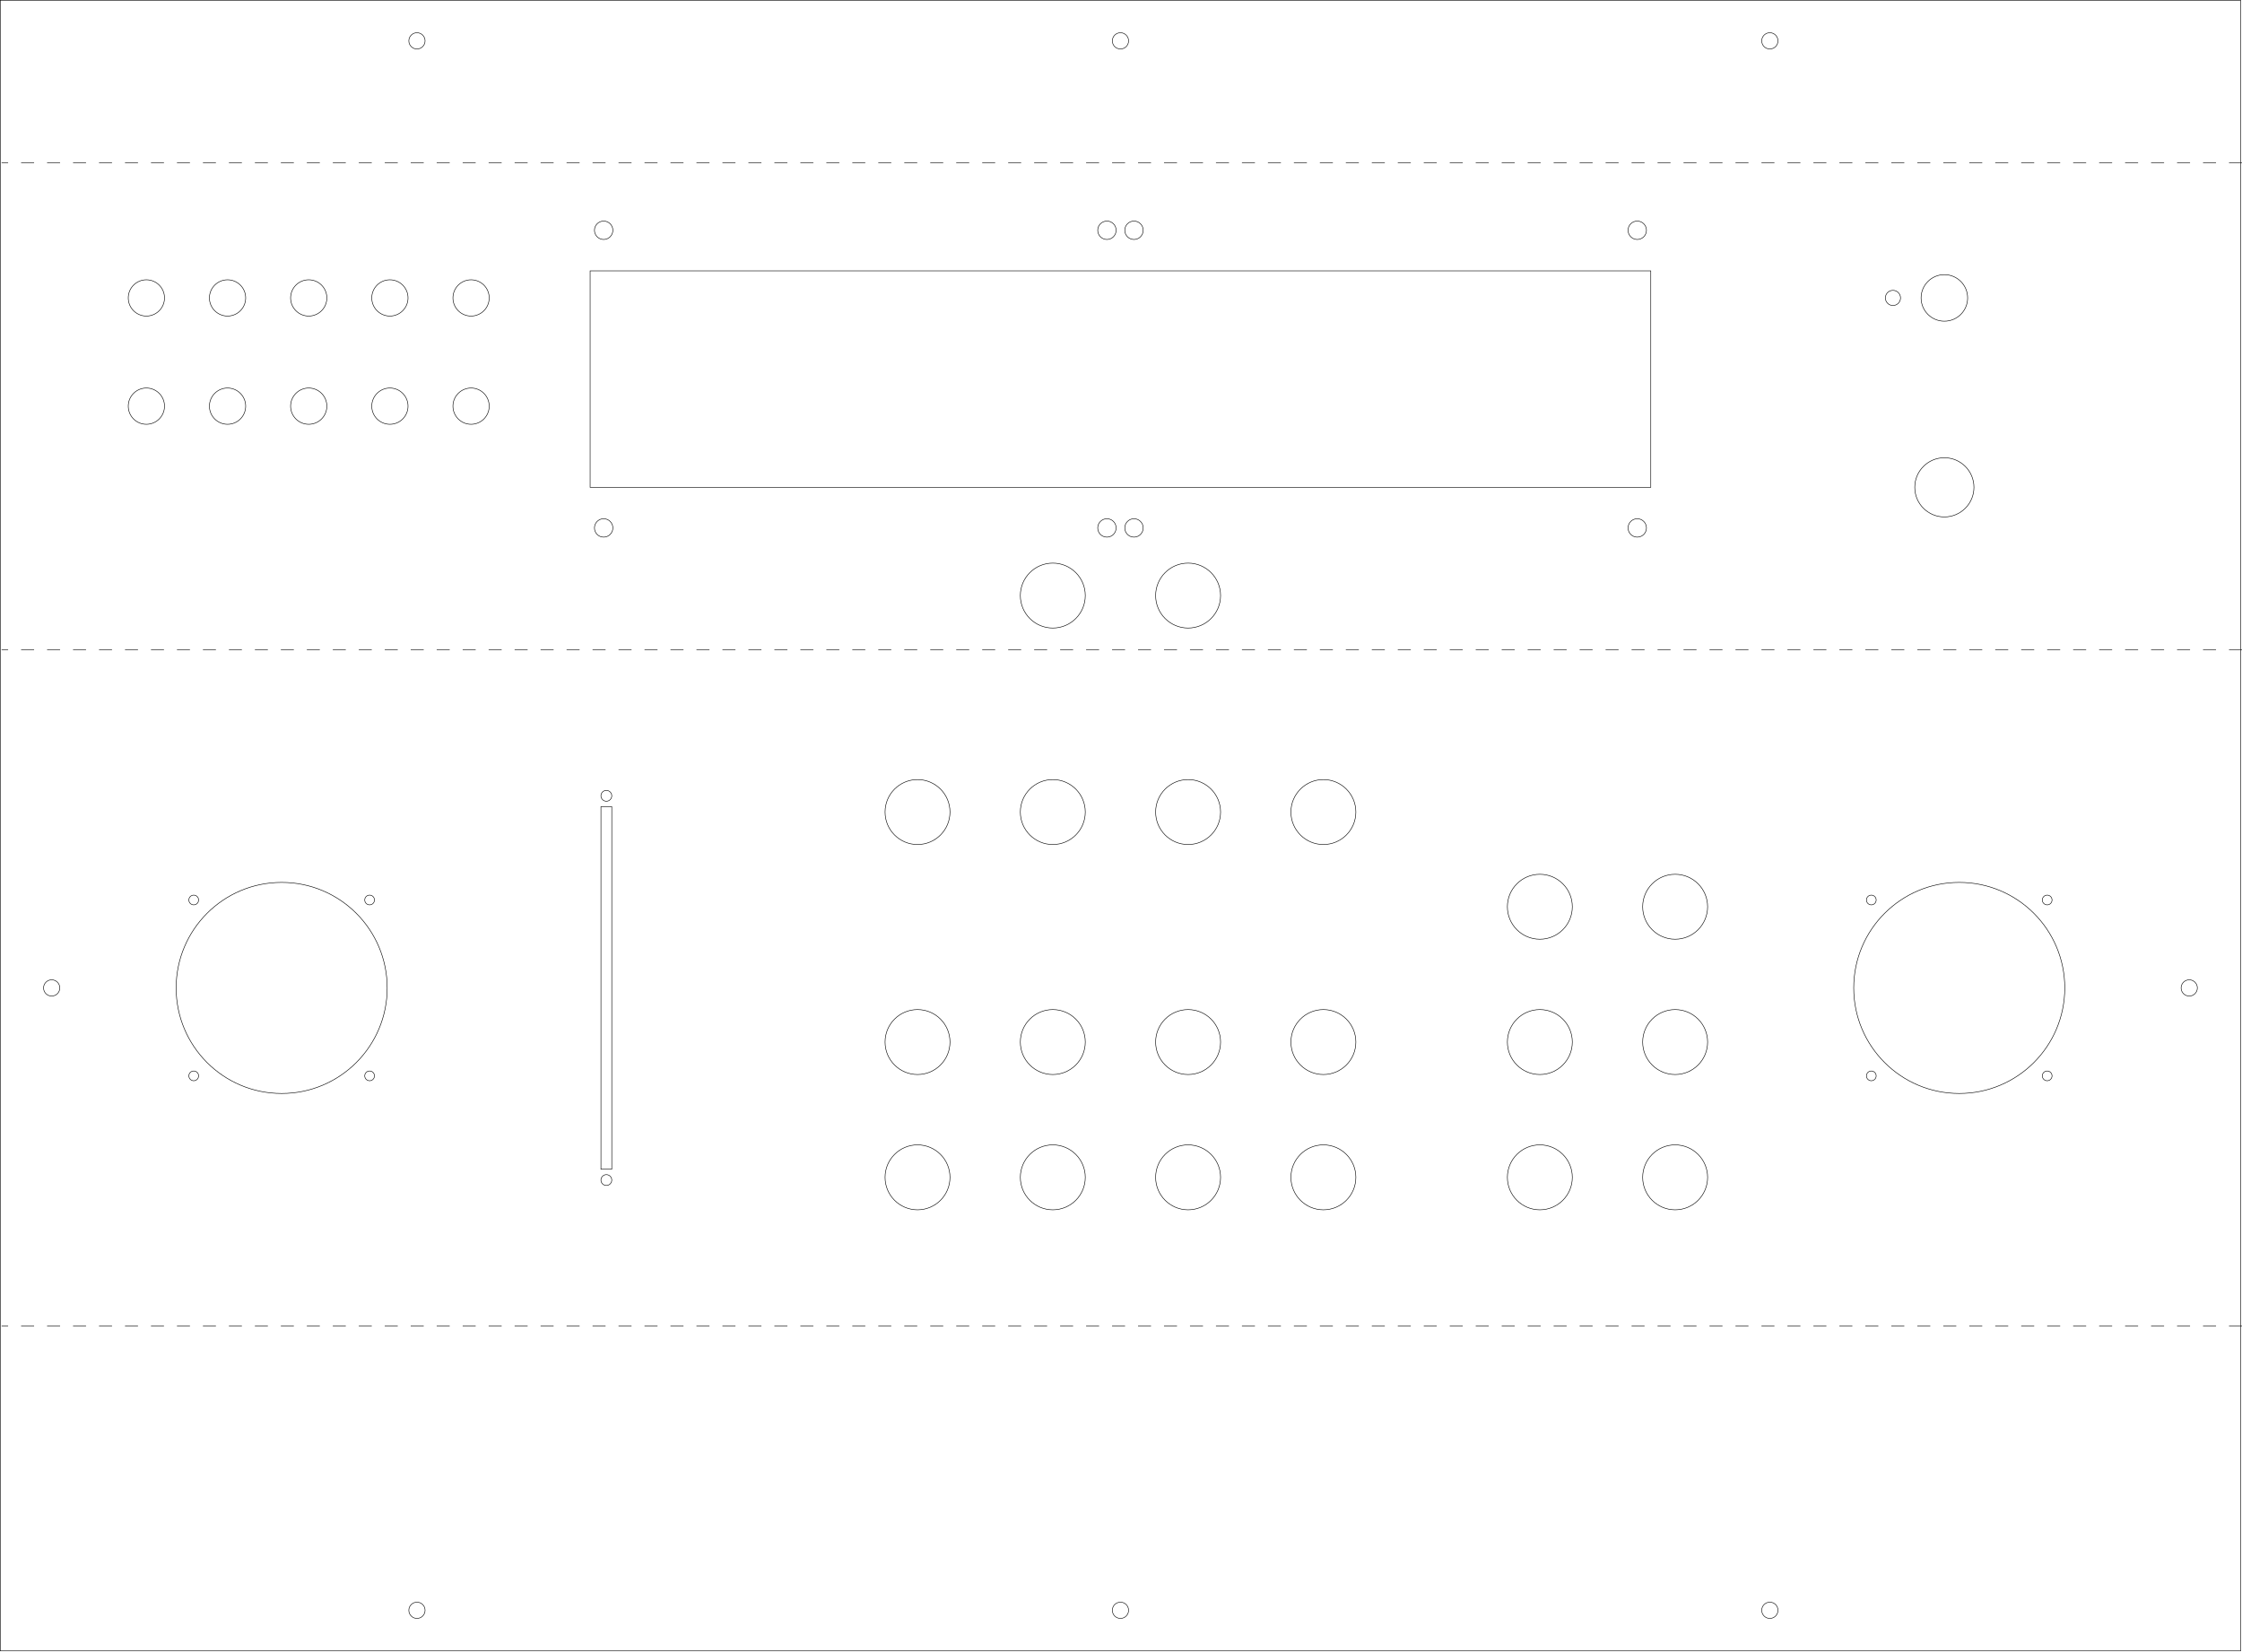
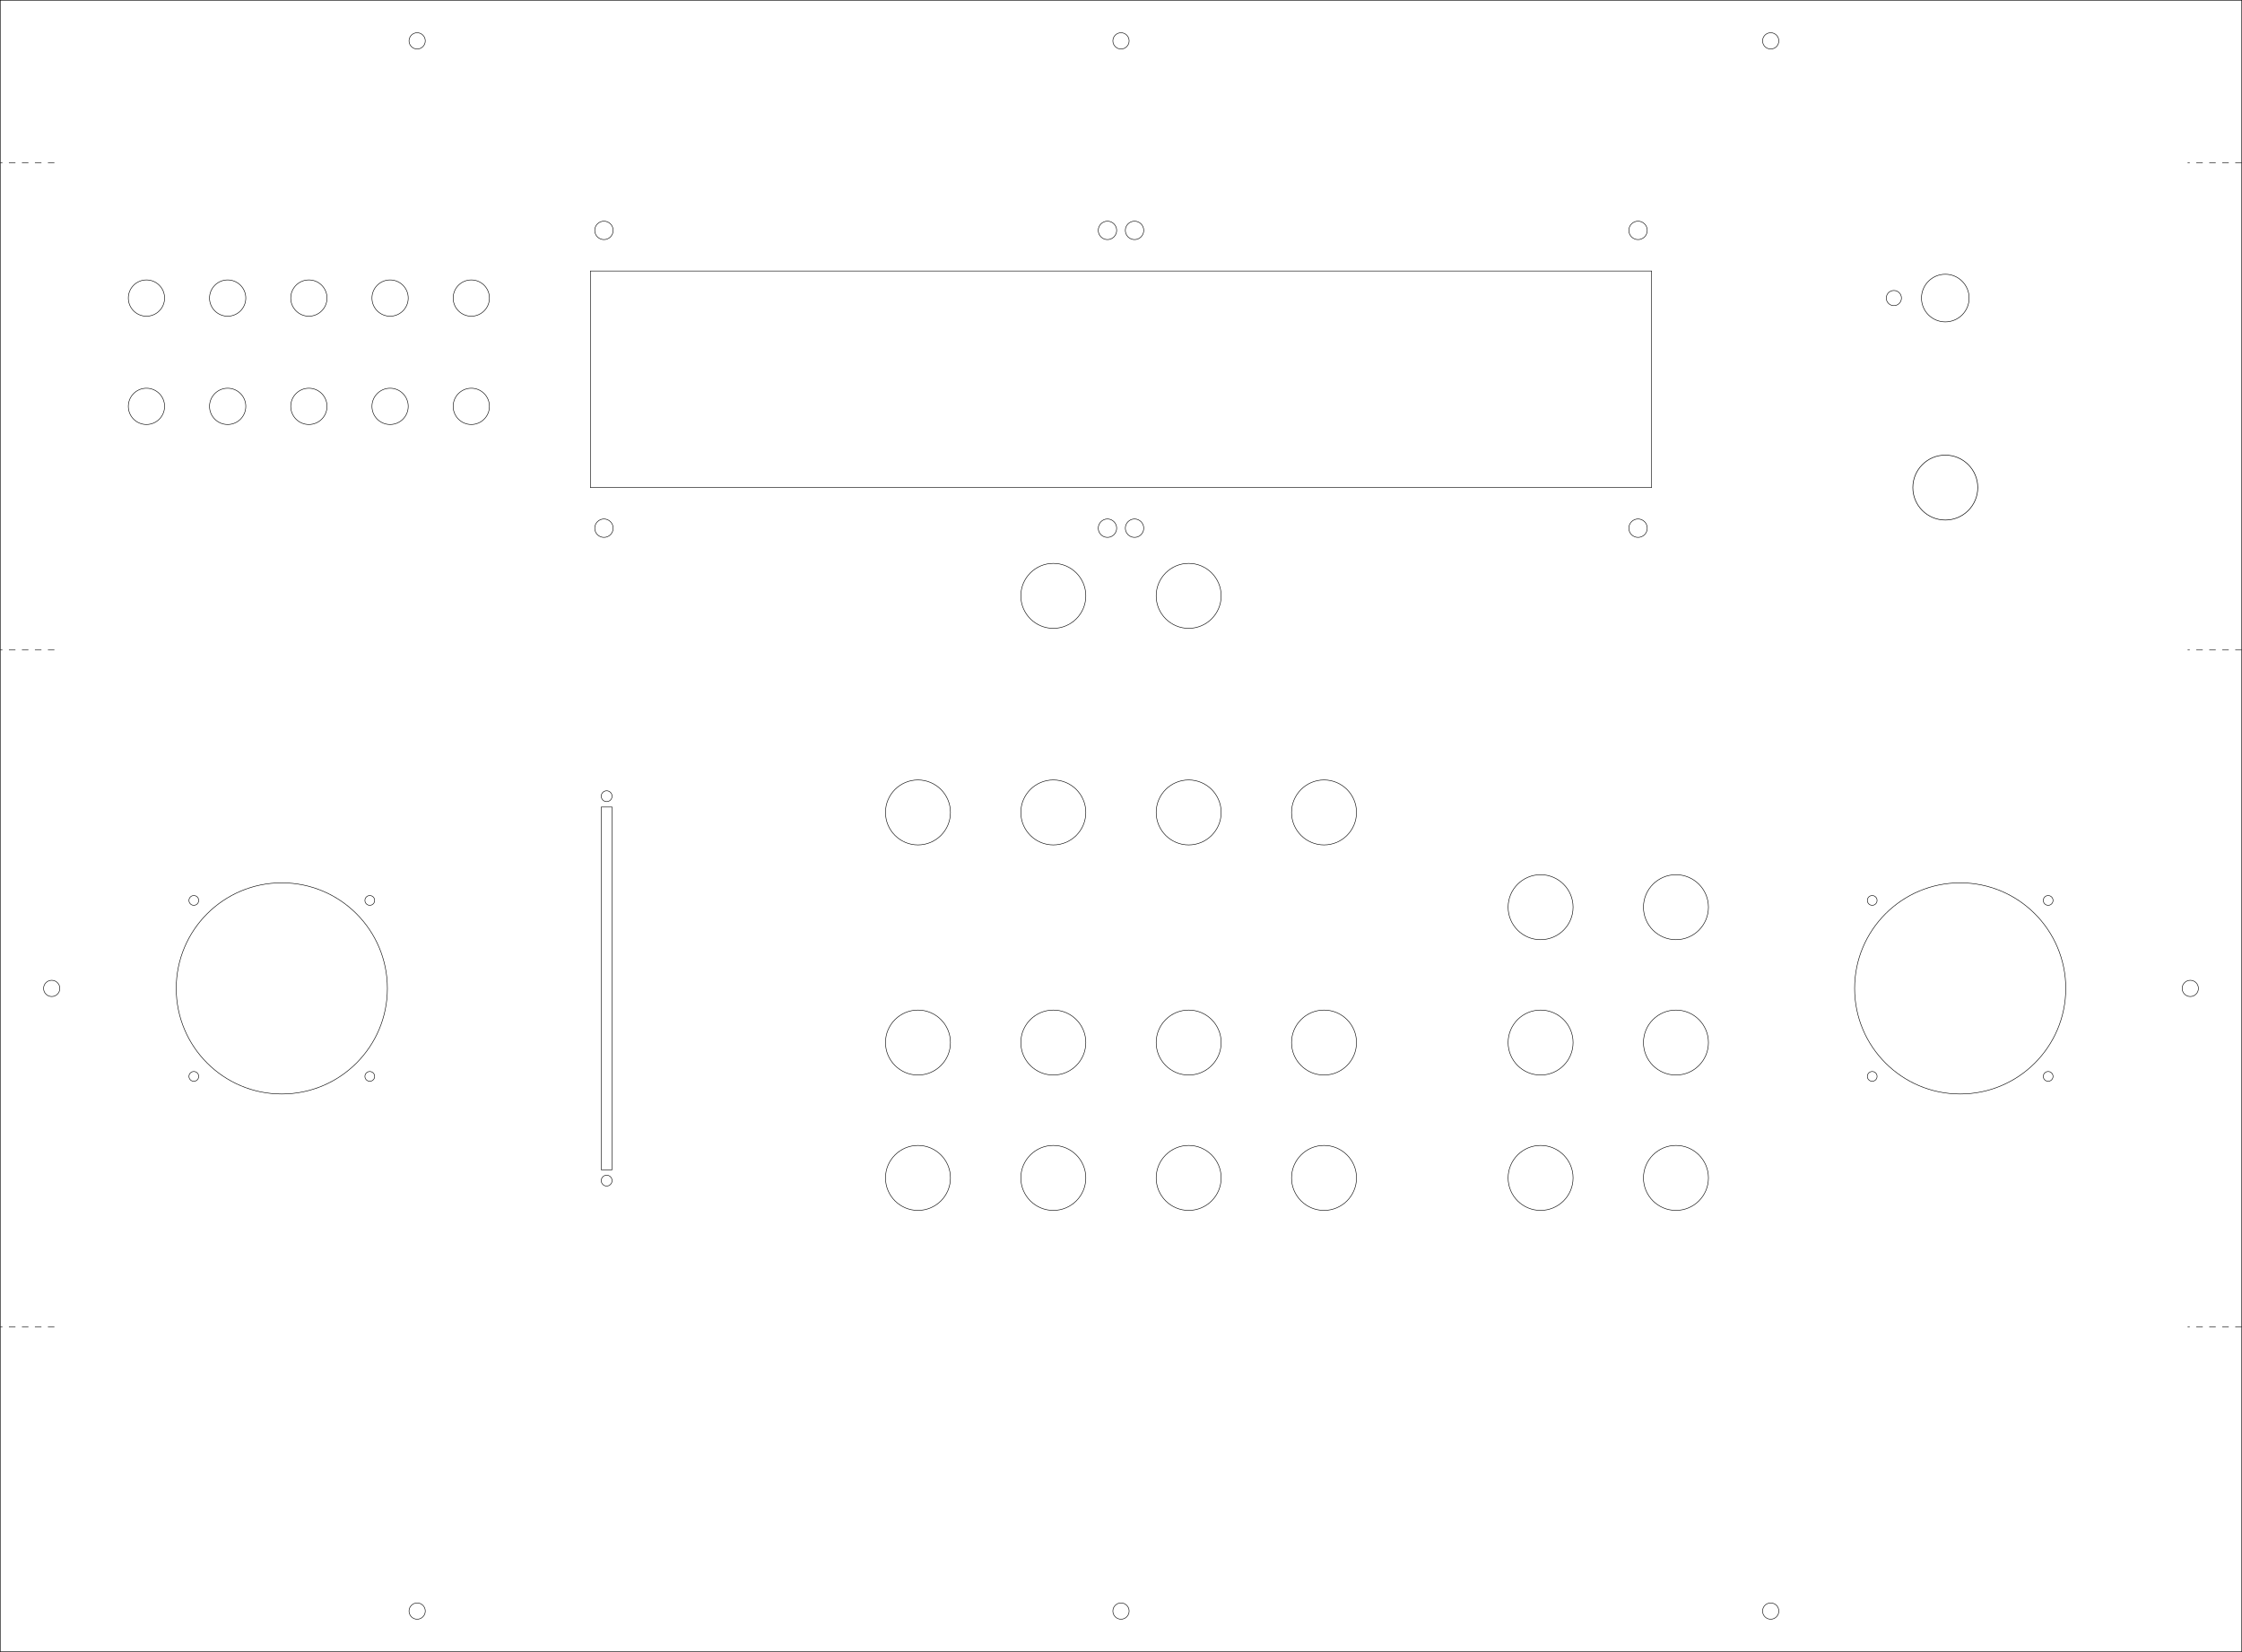
- <svg xmlns="http://www.w3.org/2000/svg" width="414.3mm" height="305.1mm" viewBox="0 0 414.3 305.1" version="1.1" id="svg198">
+ <svg xmlns="http://www.w3.org/2000/svg" width="414.1mm" height="305.1mm" viewBox="0 0 414.1 305.1" version="1.1" id="svg198">
  <defs id="defs195" />
  <g id="layer10" transform="translate(0.0499995,0.04999944)">
    <circle style="fill:none;stroke:#000000;stroke-width:0.1;stroke-dasharray:none" id="path2676" cx="35.75" cy="166.25" r="0.9" />
    <circle style="fill:none;stroke:#000000;stroke-width:0.1;stroke-dasharray:none" id="path2676-4" cx="35.75" cy="198.75" r="0.9" />
    <circle style="fill:none;stroke:#000000;stroke-width:0.1;stroke-dasharray:none" id="path2676-3" cx="68.25" cy="198.75" r="0.9" />
    <circle style="fill:none;stroke:#000000;stroke-width:0.1;stroke-dasharray:none" id="path2676-2" cx="68.25" cy="166.25" r="0.9" />
    <circle style="fill:none;stroke:#000000;stroke-width:0.1;stroke-dasharray:none" id="path2726" cx="52" cy="182.5" r="19.5" />
    <circle style="fill:none;stroke:#000000;stroke-width:0.1;stroke-dasharray:none" id="path2676-5" cx="345.75" cy="166.25" r="0.9" />
    <circle style="fill:none;stroke:#000000;stroke-width:0.1;stroke-dasharray:none" id="path2676-4-8" cx="345.75" cy="198.75" r="0.9" />
    <circle style="fill:none;stroke:#000000;stroke-width:0.1;stroke-dasharray:none" id="path2676-3-6" cx="378.25" cy="198.75" r="0.9" />
    <circle style="fill:none;stroke:#000000;stroke-width:0.1;stroke-dasharray:none" id="path2676-2-2" cx="378.25" cy="166.25" r="0.9" />
    <circle style="fill:none;stroke:#000000;stroke-width:0.1;stroke-dasharray:none" id="path2726-1" cx="362" cy="182.5" r="19.5" />
    <rect style="fill:none;stroke:#000000;stroke-width:0.1;stroke-dasharray:none" id="rect1885" width="196" height="40" x="109" y="50" />
    <circle style="fill:none;stroke:#000000;stroke-width:0.1;stroke-dasharray:none" id="path1961" cx="111.5" cy="42.5" r="1.7" />
    <ellipse style="fill:none;stroke:#000000;stroke-width:0.1;stroke-dasharray:none" id="path1961-6" cx="209.5" cy="42.5" rx="1.7" ry="1.7" />
    <circle style="fill:none;stroke:#000000;stroke-width:0.1;stroke-dasharray:none" id="path1961-6-8" cx="209.5" cy="97.5" r="1.7" />
    <circle style="fill:none;stroke:#000000;stroke-width:0.1;stroke-dasharray:none" id="path1961-6-1" cx="302.5" cy="42.5" r="1.7" />
    <circle style="fill:none;stroke:#000000;stroke-width:0.1;stroke-dasharray:none" id="path1961-6-1-2" cx="302.5" cy="97.5" r="1.7" />
    <circle style="fill:none;stroke:#000000;stroke-width:0.1;stroke-dasharray:none" id="path1961-1" cx="204.5" cy="97.5" r="1.7" />
    <circle style="fill:none;stroke:#000000;stroke-width:0.1;stroke-dasharray:none" id="path1961-64" cx="204.5" cy="42.5" r="1.7" />
    <circle style="fill:none;stroke:#000000;stroke-width:0.1;stroke-dasharray:none" id="path1961-2" cx="111.5" cy="97.5" r="1.7" />
    <circle style="fill:none;stroke:#000000;stroke-width:0.1;stroke-dasharray:none" id="path2093" cx="27" cy="55" r="3.35" />
    <circle style="fill:none;stroke:#000000;stroke-width:0.1;stroke-dasharray:none" id="path2093-3" cx="42" cy="55" r="3.35" />
    <circle style="fill:none;stroke:#000000;stroke-width:0.1;stroke-dasharray:none" id="path2093-8" cx="57" cy="55" r="3.35" />
    <circle style="fill:none;stroke:#000000;stroke-width:0.1;stroke-dasharray:none" id="path2093-9" cx="72" cy="55" r="3.35" />
    <circle style="fill:none;stroke:#000000;stroke-width:0.1;stroke-dasharray:none" id="path2093-37" cx="87" cy="55" r="3.35" />
    <circle style="fill:none;stroke:#000000;stroke-width:0.1;stroke-dasharray:none" id="path2093-31" cx="27" cy="75" r="3.35" />
    <circle style="fill:none;stroke:#000000;stroke-width:0.1;stroke-dasharray:none" id="path2093-31-0" cx="42" cy="75" r="3.35" />
    <circle style="fill:none;stroke:#000000;stroke-width:0.1;stroke-dasharray:none" id="path2093-31-3" cx="57" cy="75" r="3.35" />
    <circle style="fill:none;stroke:#000000;stroke-width:0.1;stroke-dasharray:none" id="path2093-31-8" cx="72" cy="75" r="3.35" />
    <circle style="fill:none;stroke:#000000;stroke-width:0.1;stroke-dasharray:none" id="path2093-31-9" cx="87" cy="75" r="3.35" />
-     <circle style="fill:none;stroke:#000000;stroke-width:0.1;stroke-dasharray:none" id="path2231" cx="359.25" cy="55" r="4.3" />
+     <circle style="fill:none;stroke:#000000;stroke-width:0.102;stroke-dasharray:none" id="path2231" cx="359.25" cy="55" r="4.399" />
    <ellipse style="fill:none;stroke:#000000;stroke-width:0.1;stroke-dasharray:none" id="path2833" cx="349.75" cy="55" rx="1.4" ry="1.4" />
-     <circle style="fill:none;stroke:#000000;stroke-width:0.1;stroke-dasharray:none" id="path2234" cx="359.25" cy="90" r="5.469" />
+     <circle style="fill:none;stroke:#000000;stroke-width:0.11;stroke-dasharray:none" id="path2234" cx="359.25" cy="90" r="5.995" />
    <circle style="fill:none;stroke:#000000;stroke-width:0.1;stroke-dasharray:none" id="path2234-9-64-2" cx="169.5" cy="150" r="6" />
    <circle style="fill:none;stroke:#000000;stroke-width:0.1;stroke-dasharray:none" id="path2234-9-64-6-1" cx="244.5" cy="150" r="6" />
    <circle style="fill:none;stroke:#000000;stroke-width:0.1;stroke-dasharray:none" id="path2234-9-64-3-7" cx="194.5" cy="150" r="6" />
    <circle style="fill:none;stroke:#000000;stroke-width:0.1;stroke-dasharray:none" id="path2234-9-64-1-3" cx="219.5" cy="150" r="6" />
    <circle style="fill:none;stroke:#000000;stroke-width:0.1;stroke-dasharray:none" id="path2234-9-64" cx="169.5" cy="192.5" r="6" />
    <circle style="fill:none;stroke:#000000;stroke-width:0.1;stroke-dasharray:none" id="path2234-9-644" cx="169.5" cy="217.5" r="6" />
    <circle style="fill:none;stroke:#000000;stroke-width:0.1;stroke-dasharray:none" id="path2234-9-64-6" cx="244.5" cy="192.5" r="6" />
    <circle style="fill:none;stroke:#000000;stroke-width:0.1;stroke-dasharray:none" id="path2234-9-644-6" cx="244.5" cy="217.5" r="6" />
    <circle style="fill:none;stroke:#000000;stroke-width:0.1;stroke-dasharray:none" id="path2234-9-64-3" cx="194.5" cy="192.5" r="6" />
    <circle style="fill:none;stroke:#000000;stroke-width:0.1;stroke-dasharray:none" id="path2234-9-64-60" cx="194.5" cy="110" r="6" />
    <circle style="fill:none;stroke:#000000;stroke-width:0.1;stroke-dasharray:none" id="path2234-9-64-3-3" cx="219.5" cy="110" r="6" />
    <circle style="fill:none;stroke:#000000;stroke-width:0.1;stroke-dasharray:none" id="path2234-9-644-3" cx="194.5" cy="217.5" r="6" />
    <circle style="fill:none;stroke:#000000;stroke-width:0.1;stroke-dasharray:none" id="path2234-9-64-33" cx="284.5" cy="167.5" r="6" />
    <circle style="fill:none;stroke:#000000;stroke-width:0.1;stroke-dasharray:none" id="path2234-9-644-8" cx="284.5" cy="192.5" r="6" />
    <circle style="fill:none;stroke:#000000;stroke-width:0.1;stroke-dasharray:none" id="path2234-9-64-3-1" cx="309.5" cy="167.5" r="6" />
    <circle style="fill:none;stroke:#000000;stroke-width:0.1;stroke-dasharray:none" id="path2234-9-644-3-5" cx="309.5" cy="192.5" r="6" />
    <circle style="fill:none;stroke:#000000;stroke-width:0.1;stroke-dasharray:none" id="path2234-9-644-8-8" cx="284.5" cy="217.5" r="6" />
    <circle style="fill:none;stroke:#000000;stroke-width:0.1;stroke-dasharray:none" id="path2234-9-644-3-5-0" cx="309.5" cy="217.5" r="6" />
    <circle style="fill:none;stroke:#000000;stroke-width:0.1;stroke-dasharray:none" id="path2234-9-64-1" cx="219.5" cy="192.5" r="6" />
    <circle style="fill:none;stroke:#000000;stroke-width:0.1;stroke-dasharray:none" id="path2234-9-644-2" cx="219.5" cy="217.5" r="6" />
    <rect style="fill:none;stroke:#000000;stroke-width:0.1;stroke-dasharray:none" id="rect2449" width="2" height="67" x="111" y="149" />
    <ellipse style="fill:none;stroke:#000000;stroke-width:0.1;stroke-dasharray:none" id="path2451" cx="112" cy="218" rx="1" ry="1" />
    <ellipse style="fill:none;stroke:#000000;stroke-width:0.1;stroke-dasharray:none" id="path2451-4" cx="112" cy="147" rx="1" ry="1" />
  </g>
  <g id="layer11" transform="translate(0.0499995,0.04999944)">
    <rect style="fill:none;stroke:#000000;stroke-width:0.1;stroke-dasharray:none" id="rect2487" width="414" height="305" x="5e-07" y="5.6235149e-07" />
  </g>
  <g id="layer1" transform="translate(0.0499995,0.04999944)">
    <ellipse style="fill:none;stroke:#000000;stroke-width:0.1;stroke-dasharray:none;stroke-dashoffset:0" id="path26964" cx="9.5" cy="182.5" rx="1.5" ry="1.5" />
    <ellipse style="fill:none;stroke:#000000;stroke-width:0.1;stroke-dasharray:none;stroke-dashoffset:0" id="path26964-9" cx="207" cy="7.5" rx="1.5" ry="1.5" />
    <ellipse style="fill:none;stroke:#000000;stroke-width:0.1;stroke-dasharray:none;stroke-dashoffset:0" id="path26964-9-1" cx="327" cy="7.5" rx="1.5" ry="1.5" />
    <ellipse style="fill:none;stroke:#000000;stroke-width:0.1;stroke-dasharray:none;stroke-dashoffset:0" id="path26964-9-1-7" cx="77" cy="7.5" rx="1.5" ry="1.5" />
    <ellipse style="fill:none;stroke:#000000;stroke-width:0.1;stroke-dasharray:none;stroke-dashoffset:0" id="path26964-9-6" cx="207" cy="297.5" rx="1.5" ry="1.5" />
    <ellipse style="fill:none;stroke:#000000;stroke-width:0.1;stroke-dasharray:none;stroke-dashoffset:0" id="path26964-9-1-2" cx="327" cy="297.5" rx="1.5" ry="1.5" />
    <ellipse style="fill:none;stroke:#000000;stroke-width:0.1;stroke-dasharray:none;stroke-dashoffset:0" id="path26964-9-1-7-9" cx="77" cy="297.5" rx="1.5" ry="1.5" />
    <ellipse style="fill:none;stroke:#000000;stroke-width:0.1;stroke-dasharray:none;stroke-dashoffset:0" id="path26964-2" cx="404.5" cy="182.5" rx="1.5" ry="1.5" />
  </g>
  <g id="layer12" style="display:inline" transform="translate(0.0499995,0.04999944)">
-     <path style="fill:none;stroke:#000000;stroke-width:0.1;stroke-dasharray:2.4, 2.4;stroke-dashoffset:0" d="M 414.25,30 H 0.25" id="path2496" />
-     <path style="fill:none;stroke:#000000;stroke-width:0.1;stroke-dasharray:2.4, 2.4;stroke-dashoffset:0" d="M 414.25,120 H 0.25" id="path2496-3" />
-     <path style="fill:none;stroke:#000000;stroke-width:0.1;stroke-dasharray:2.4, 2.4;stroke-dashoffset:0" d="M 414.25,245 H 0.25" id="path2496-6" />
+     <path style="fill:none;stroke:#000000;stroke-width:0.1;stroke-dasharray:1.2, 1.2;stroke-dashoffset:0" d="M 414,30 H 404" id="path2496" />
+     <path style="display:inline;fill:none;stroke:#000000;stroke-width:0.1;stroke-dasharray:1.2, 1.2;stroke-dashoffset:0" d="M 10,30 H 0" id="path2496-31" />
+     <path style="fill:none;stroke:#000000;stroke-width:0.1;stroke-dasharray:1.2, 1.2;stroke-dashoffset:0" d="M 414,120 H 404" id="path2496-3" />
+     <path style="display:inline;fill:none;stroke:#000000;stroke-width:0.1;stroke-dasharray:1.2, 1.2;stroke-dashoffset:0" d="M 10,120 H 0" id="path2496-3-9" />
+     <path style="fill:none;stroke:#000000;stroke-width:0.1;stroke-dasharray:1.2, 1.2;stroke-dashoffset:0" d="M 414,245 H 404" id="path2496-6" />
+     <path style="display:inline;fill:none;stroke:#000000;stroke-width:0.1;stroke-dasharray:1.2, 1.2;stroke-dashoffset:0" d="M 10,245 H 0" id="path2496-6-0" />
  </g>
</svg>
